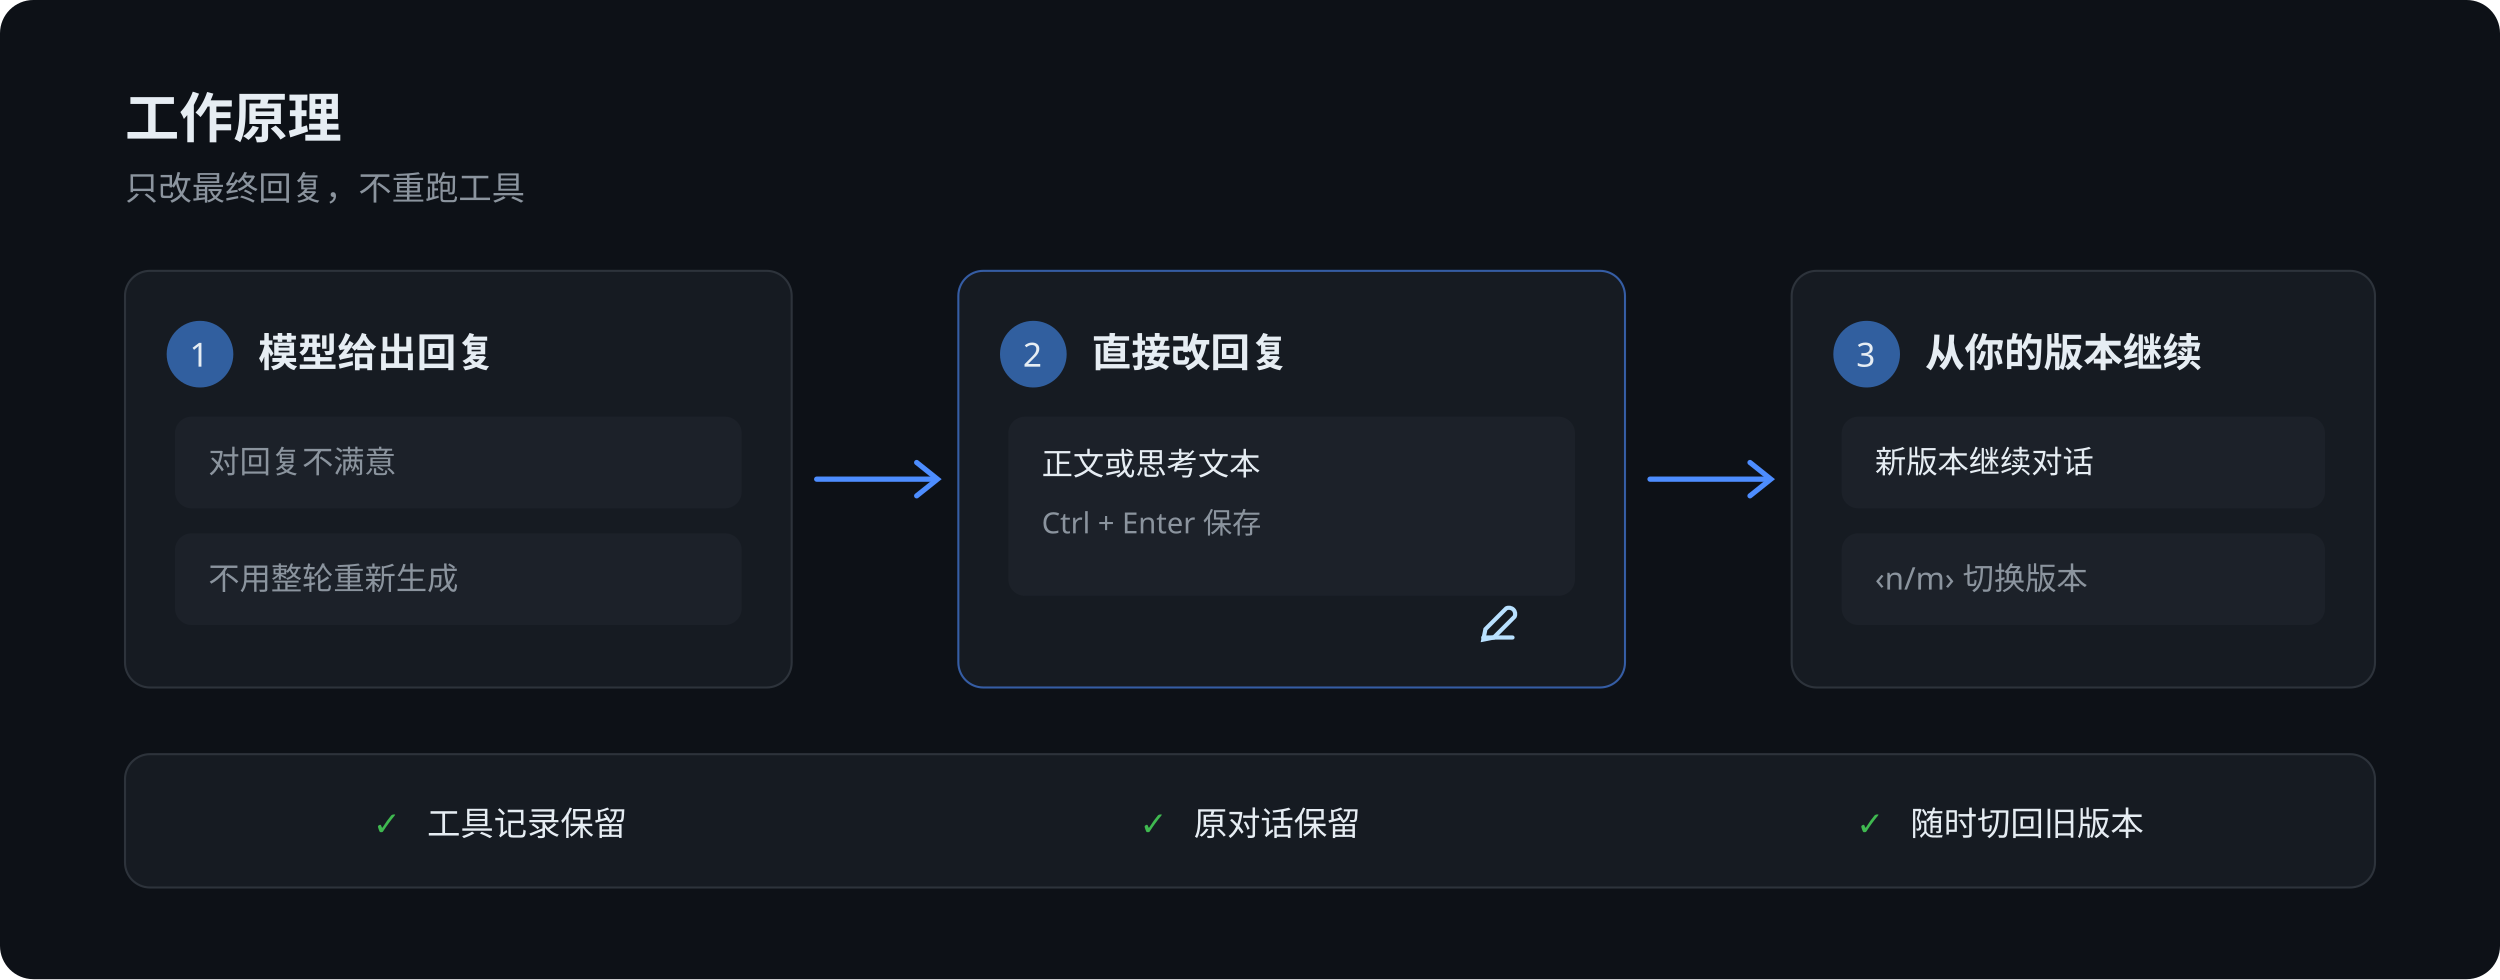
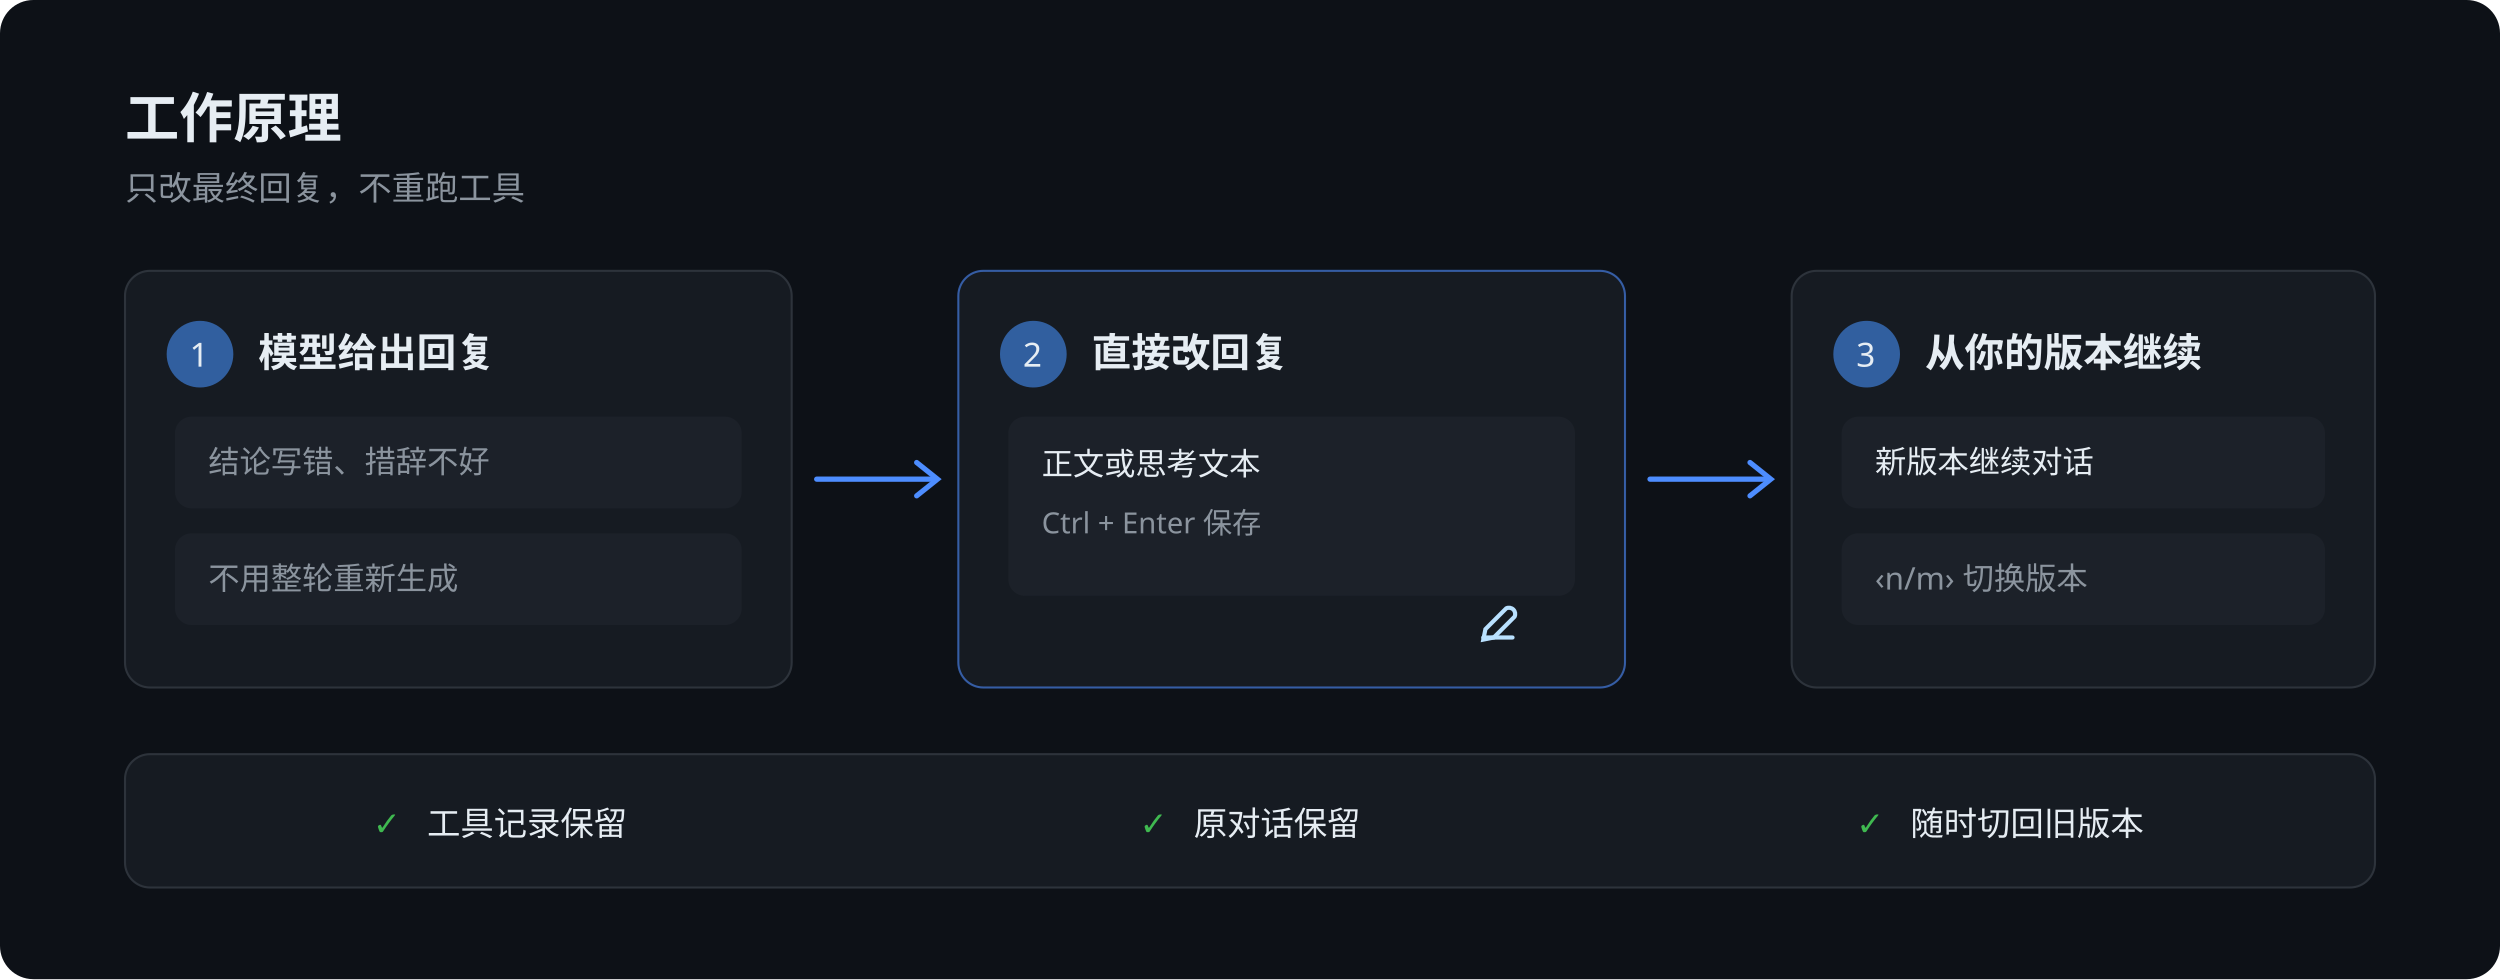
<svg xmlns="http://www.w3.org/2000/svg" width="1200" height="470" viewBox="0 0 1200 470" font-family="'Segoe UI','Microsoft YaHei','PingFang SC',sans-serif">
  <rect width="1200" height="470" rx="16" fill="#0d1117" />
  <text x="60" y="66" fill="#e6edf3" font-size="26" font-weight="600">工作原理</text>
  <text x="60" y="96" fill="#8b949e" font-size="16">只改最终回复，不重跑工具</text>
  <g transform="translate(60,130)">
    <rect width="320" height="200" rx="12" fill="#161b22" stroke="#2d333b" />
    <circle cx="36" cy="40" r="16" fill="#315f9f" />
    <text x="31" y="46" fill="#e6edf3" font-size="16">1</text>
    <text x="64" y="46" fill="#e6edf3" font-size="19" font-weight="600">模型给出回复</text>
    <rect x="24" y="70" width="272" height="44" rx="8" fill="#1c2129" />
-     <text x="40" y="97" fill="#8b949e" font-size="15">对回复不满意</text>
+     <text x="40" y="97" fill="#8b949e" font-size="15">结论写错、措辞不好</text>
    <rect x="24" y="126" width="272" height="44" rx="8" fill="#1c2129" />
    <text x="40" y="153" fill="#8b949e" font-size="15">不用整轮重新生成</text>
  </g>
  <g stroke="#4d8dff" stroke-width="2.5" fill="none" stroke-linecap="round">
    <path d="M392 230h56" />
    <path d="M440 222l10 8-10 8" />
  </g>
  <g transform="translate(460,130)">
    <rect width="320" height="200" rx="12" fill="#161b22" stroke="#4d8dff" stroke-opacity="0.6" />
    <circle cx="36" cy="40" r="16" fill="#315f9f" />
    <text x="31" y="46" fill="#e6edf3" font-size="16">2</text>
    <text x="64" y="46" fill="#e6edf3" font-size="19" font-weight="600">直接改回复</text>
    <rect x="24" y="70" width="272" height="86" rx="8" fill="#1c2129" />
    <text x="40" y="98" fill="#e6edf3" font-size="15">正文或思考文本</text>
    <text x="40" y="126" fill="#8b949e" font-size="14">Ctrl + Enter 保存</text>
    <g transform="translate(252,160)" stroke="#b9e1ff" stroke-width="2" fill="none" stroke-linecap="round">
      <path d="M0 16h14" />
      <path d="M11 2a3 3 0 0 1 4 4L5 16l-5 1 1-5z" />
    </g>
  </g>
  <g stroke="#4d8dff" stroke-width="2.5" fill="none" stroke-linecap="round">
    <path d="M792 230h56" />
    <path d="M840 222l10 8-10 8" />
  </g>
  <g transform="translate(860,130)">
    <rect width="280" height="200" rx="12" fill="#161b22" stroke="#2d333b" />
    <circle cx="36" cy="40" r="16" fill="#315f9f" />
    <text x="31" y="46" fill="#e6edf3" font-size="16">3</text>
    <text x="64" y="46" fill="#e6edf3" font-size="19" font-weight="600">从你的版本继续</text>
    <rect x="24" y="70" width="232" height="44" rx="8" fill="#1c2129" />
    <text x="40" y="97" fill="#e6edf3" font-size="15">新版本继续对话</text>
    <rect x="24" y="126" width="232" height="44" rx="8" fill="#1c2129" />
    <text x="40" y="153" fill="#8b949e" font-size="15">‹n/m› 切换版本</text>
  </g>
  <g transform="translate(60,362)">
    <rect width="1080" height="64" rx="12" fill="#161b22" stroke="#2d333b" />
    <g fill="#3fb950" font-size="16">
      <text x="119" y="39">✓</text>
      <text x="487" y="39">✓</text>
      <text x="831" y="39">✓</text>
    </g>
    <g fill="#e6edf3" font-size="16">
      <text x="145" y="39">工具记录保留</text>
      <text x="513" y="39">原对话保留</text>
      <text x="857" y="39">随时切回旧版本</text>
    </g>
  </g>
</svg>
